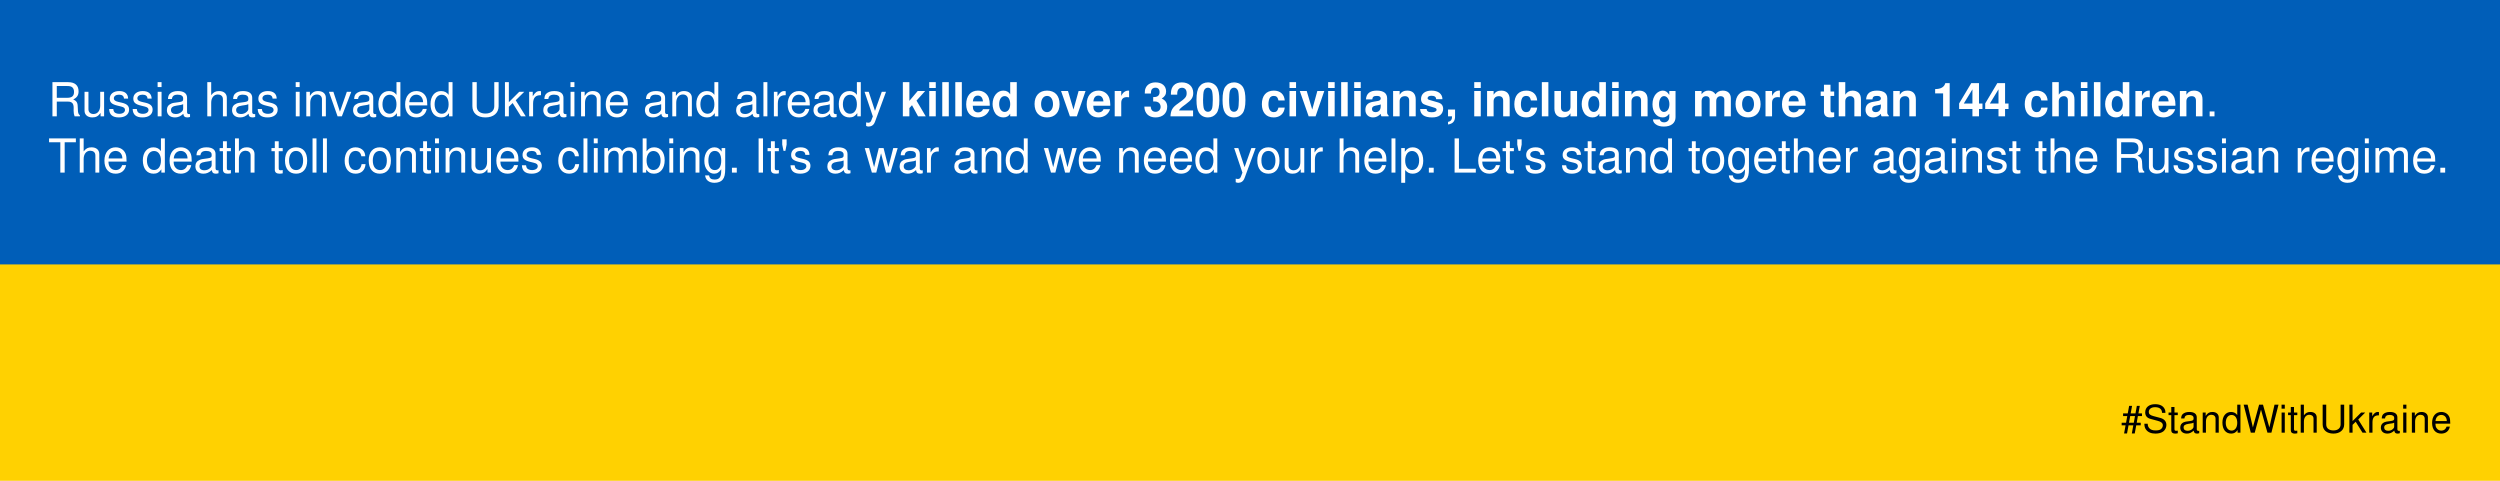
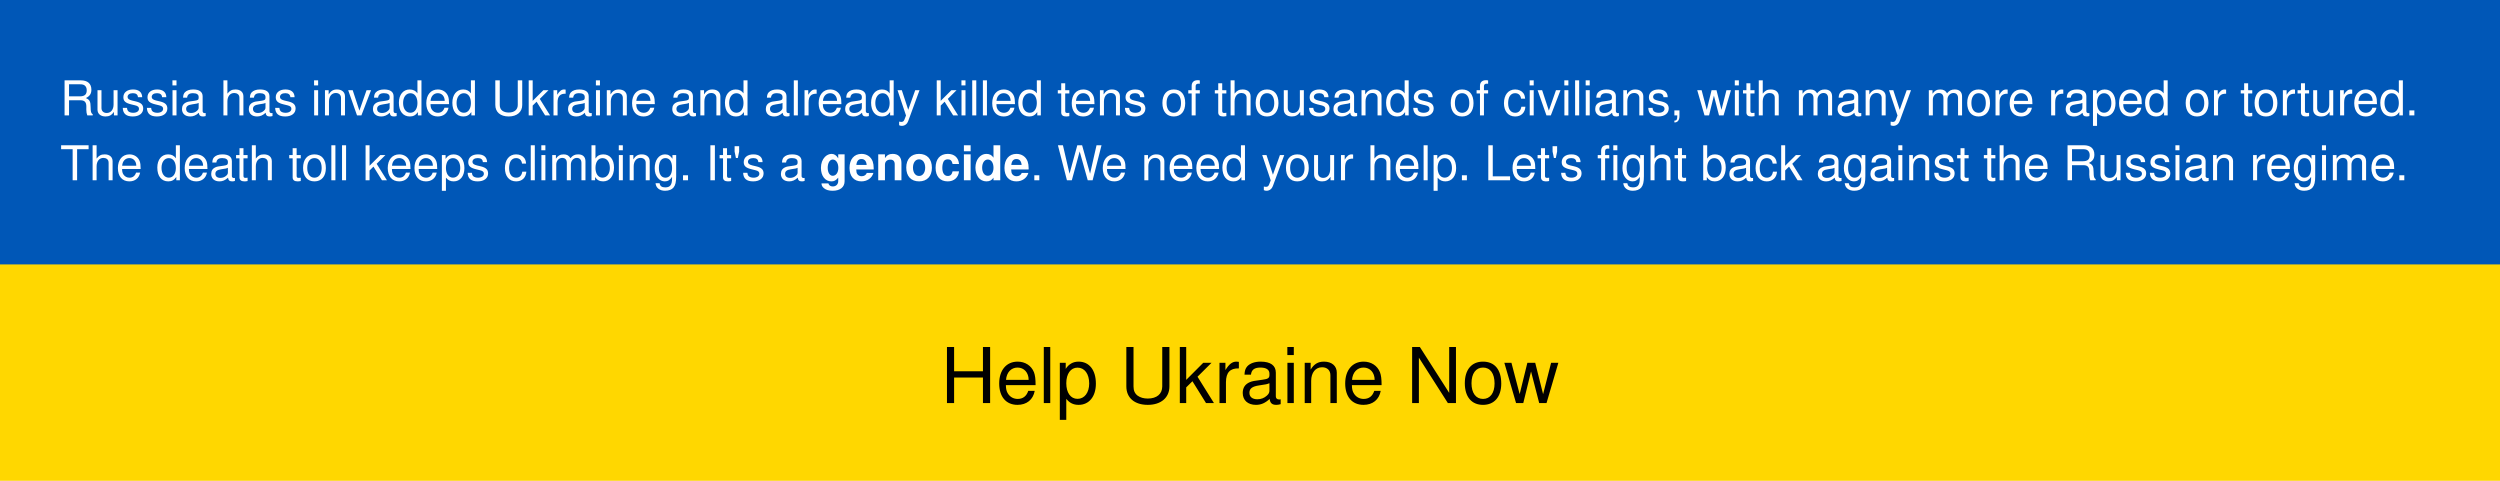
<svg xmlns="http://www.w3.org/2000/svg" viewBox="0 0 1040 200">
  <style>
@namespace svg url(http://www.w3.org/2000/svg);

svg {
-   font-family: BlinkMacSystemFont, "Segoe UI", Helvetica, Arial, sans-serif, "Apple Color Emoji", "Segoe UI Emoji";
+   font-family: Helvetica, Arial, sans-serif;
+   text-rendering: geometricPrecision;
}
- 
svg|a:link, svg|a:visited {
  cursor: pointer;
}
- 
- svg|a text {
-   fill: white;
-   font-size: 18px;
-   font-weight: bold;
+ .flag-blue {
+   fill: #0057b7;
}
- 
- svg|a:hover &gt; .button, svg|a:active &gt; .button {
-   fill: white;
-   stroke: #24292f;
+ .flag-yellow {
+   fill: #ffd700;
}
- 
- svg|a:hover &gt; text, svg|a:active &gt; text {
-   fill: #24292f;
- }
- 
- .button {
-   stroke: white;
-   fill: #24292f;
- }
- 
- .flag-blue {
-   fill: #005eb8;
- }
- 
- .flag-yellow {
-   fill: #ffd101;
- }
- 
- .bg {
-   fill: #f6f8fa;
-   stroke: #d0d7de;
-   stroke-width: 0.8px;
- }
- 
.message {
  fill: white;
+   font-size: 20px;
}
- 
- .hashtag {
-   font-size: 16px;
+ .call {
  fill: black;
+   font-size: 32px;
}
- 
.mobile-only {
  display: none;
}
+ .arrow {
+   font-size: 24px;
+ }

- @media (max-width: 600px) {
-   svg &gt; * {
+ @media (max-width: 770px) {
+   svg a &gt; .message {
    display: none;
  }
- 
-   svg &gt; rect, .mobile, .mobile-only {
+   svg a &gt; .mobile-only {
    display: inherit;
  }
- 
-   svg|a text {
-     font-size: 34px;
-     font-weight: bold;
+   .message {
+     font-size: 29px;
  }
- 
-   .message, .hashtag {
-     font-size: 30px;
+   .call {
+     font-size: 36px;
  }
}
  </style>
-   <rect x="0" y="0" width="100%" height="100%" class="flag-yellow" />
-   <rect x="0" y="0" width="100%" height="110px" class="flag-blue" />
-   <text x="0" y="25" font-size="19.5" dy="0" class="message">
-     <tspan x="20" dy="1.2em">Russia has invaded Ukraine and already <tspan font-weight="bold">killed over 3200 civilians, including more than 144 children</tspan>.</tspan>
-     <tspan x="20" dy="1.2em">The death toll continues climbing. It's a war and we need your help. Let's stand together against the Russian regime.</tspan>
-   </text>
-   <g class="mobile-only">
-     <text x="0" y="25" font-size="20" dy="0" class="message">
-       <tspan x="20" dy=".6em">Russia has invaded Ukraine and already <tspan font-weight="bold">killed over 3200 civilians.</tspan>
-       </tspan>
-       <tspan x="20" dy="1.35em">The death toll continues climbing. It's a war and we need your help.</tspan>
+   <a href="https://stand-with-ukraine.pp.ua">
+     <rect x="0" y="0" width="100%" height="100%" class="flag-yellow" />
+     <rect x="0" y="0" width="100%" height="110px" class="flag-blue" />
+     <text x="0" y="25" class="message">
+       <tspan x="25" dy="1.15em">Russia has invaded Ukraine and already killed tens of thousands of civilians, with many more raped or tortured.</tspan>
+       <tspan x="25" dy="1.35em">The death toll keeps climbing. It's a <tspan font-weight="bold">genocide</tspan>. We need your help. Let's fight back against the Russian regime.</tspan>
    </text>
-   </g>
-   <text x="1020" y="180" class="hashtag mobile" text-anchor="end">
-       #StandWithUkraine
-   </text>
+     <text x="0" y="25" class="message mobile-only">
+       <tspan x="25" dy=".7em">Russia has invaded Ukraine and already killed tens of thousands of civilians,</tspan>
+       <tspan x="25" dy="1.2em">with many more raped or tortured. It's a <tspan font-weight="bold">genocide</tspan>. We need your help.</tspan>
+     </text>
+     <text x="50%" y="78.5%" dominant-baseline="middle" text-anchor="middle" class="call">
+       Help Ukraine Now
+     </text>
+   </a>
</svg>
